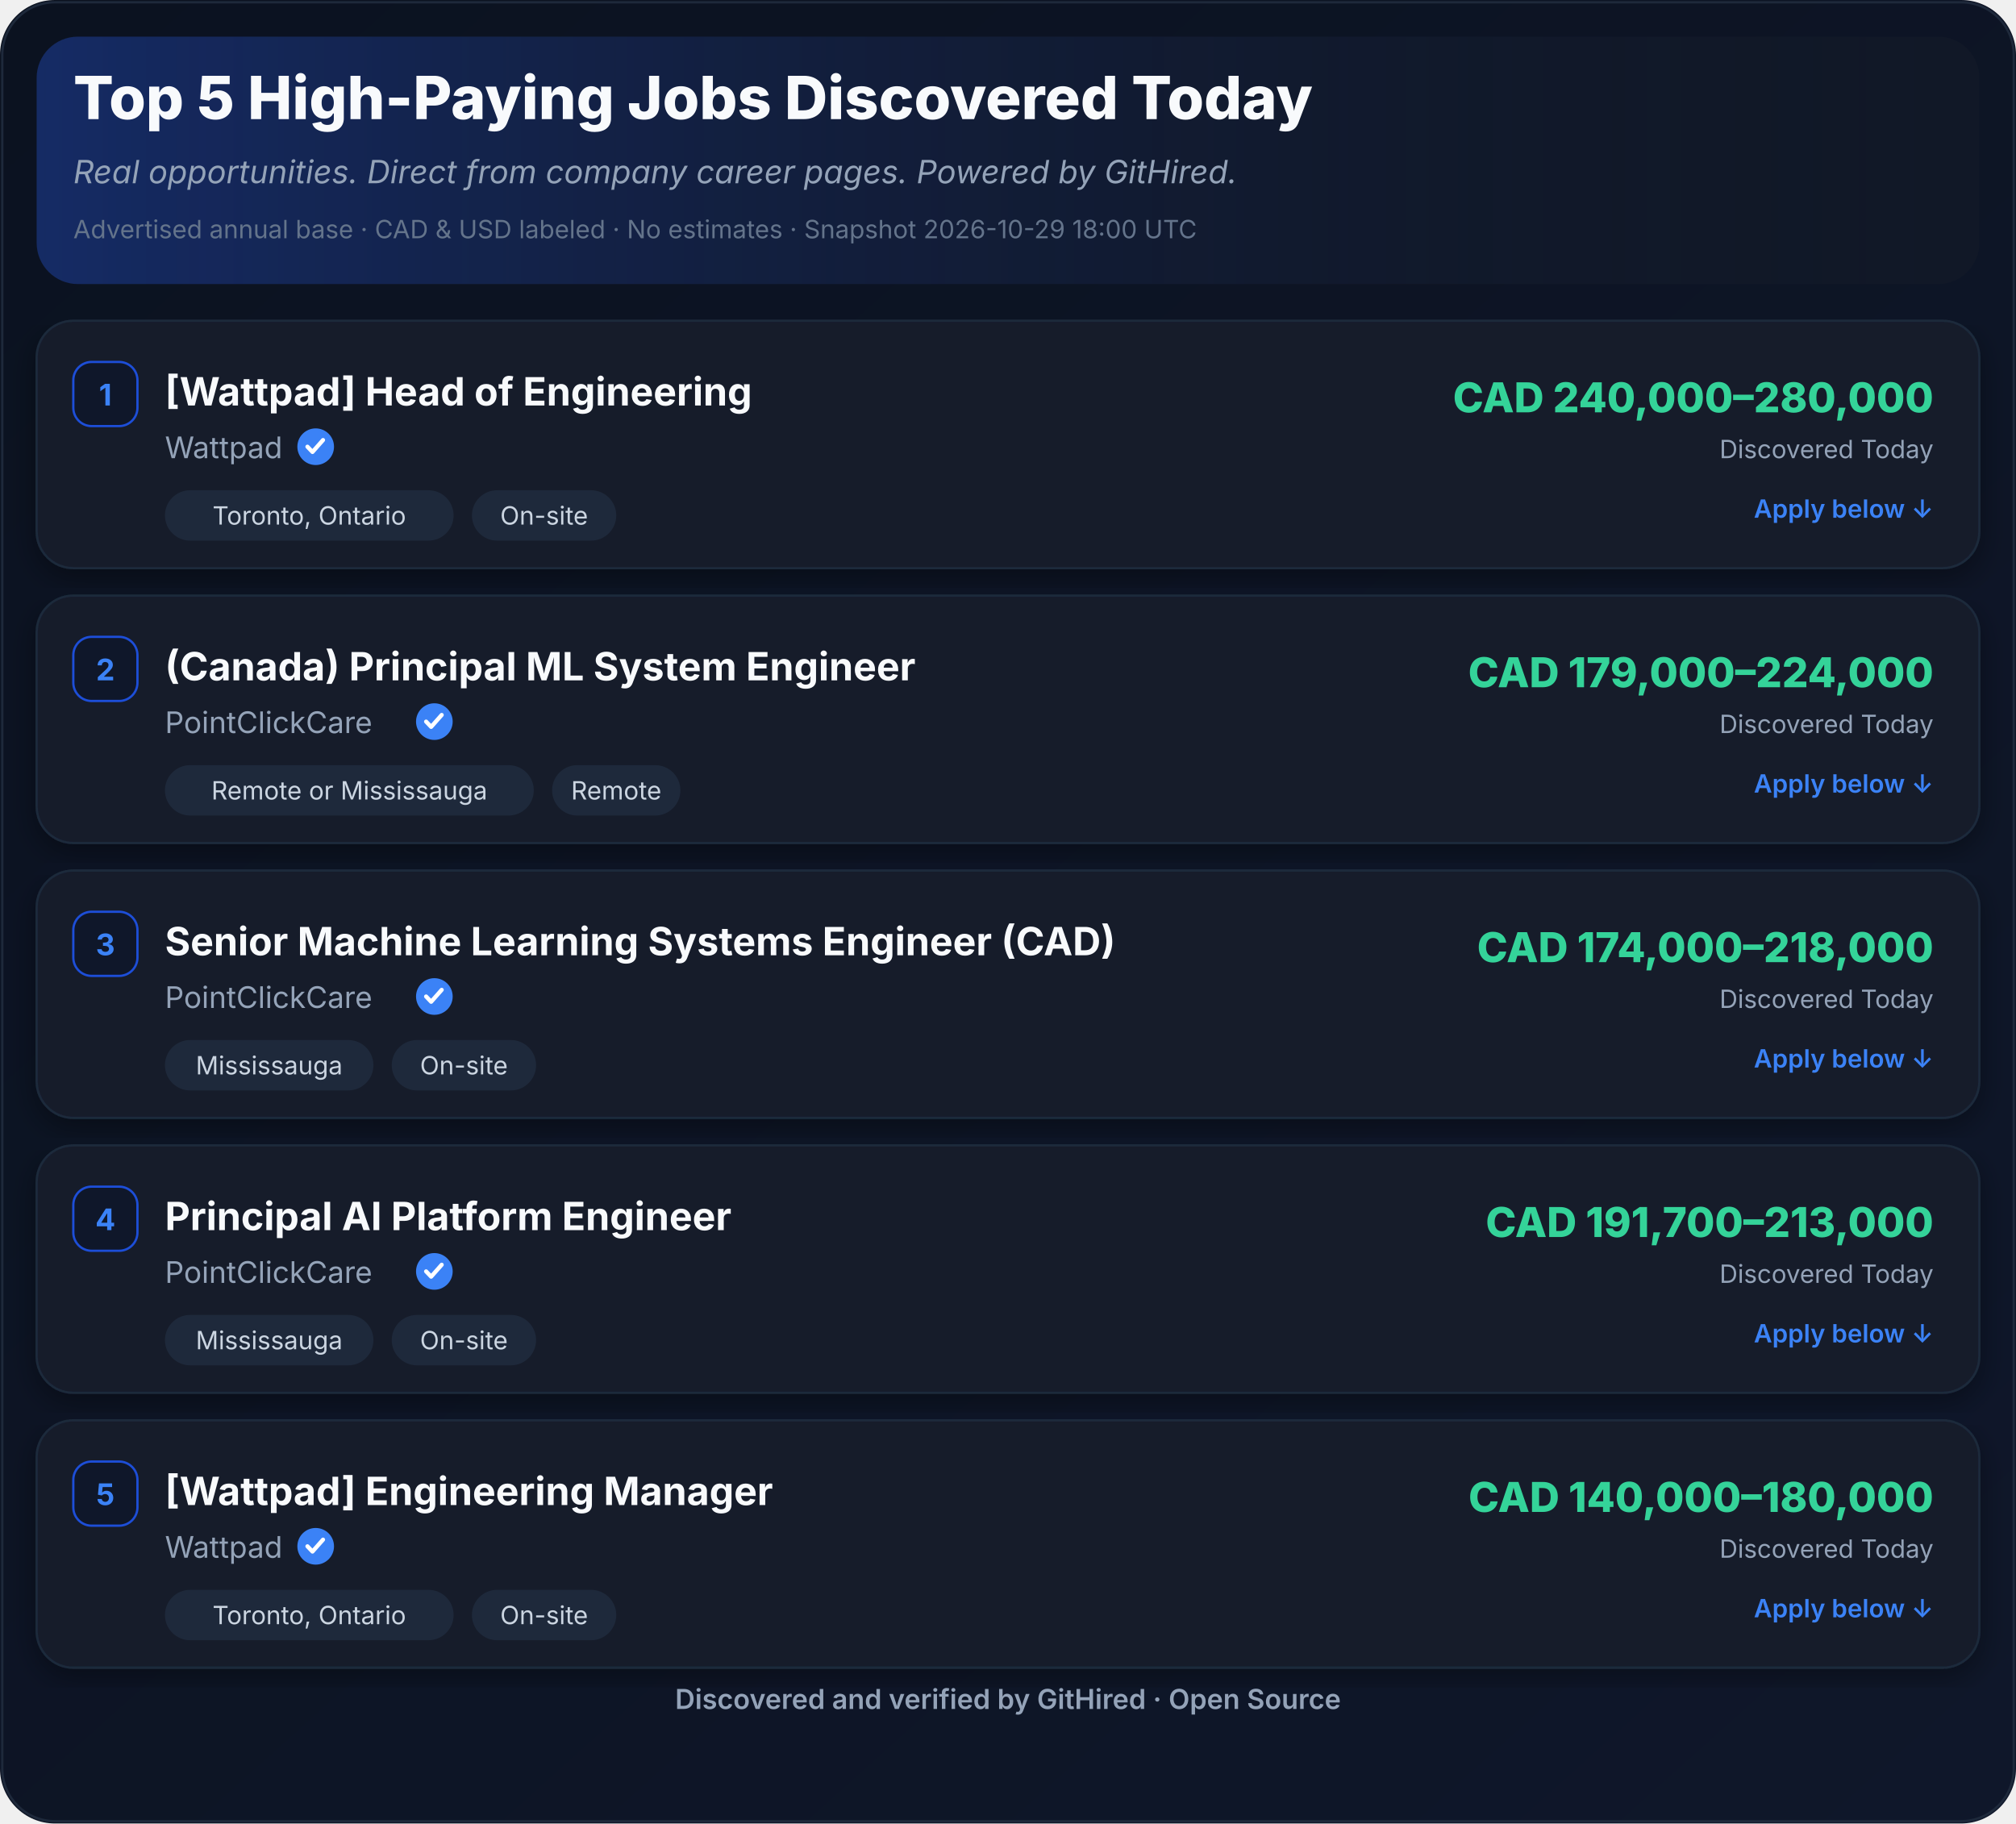
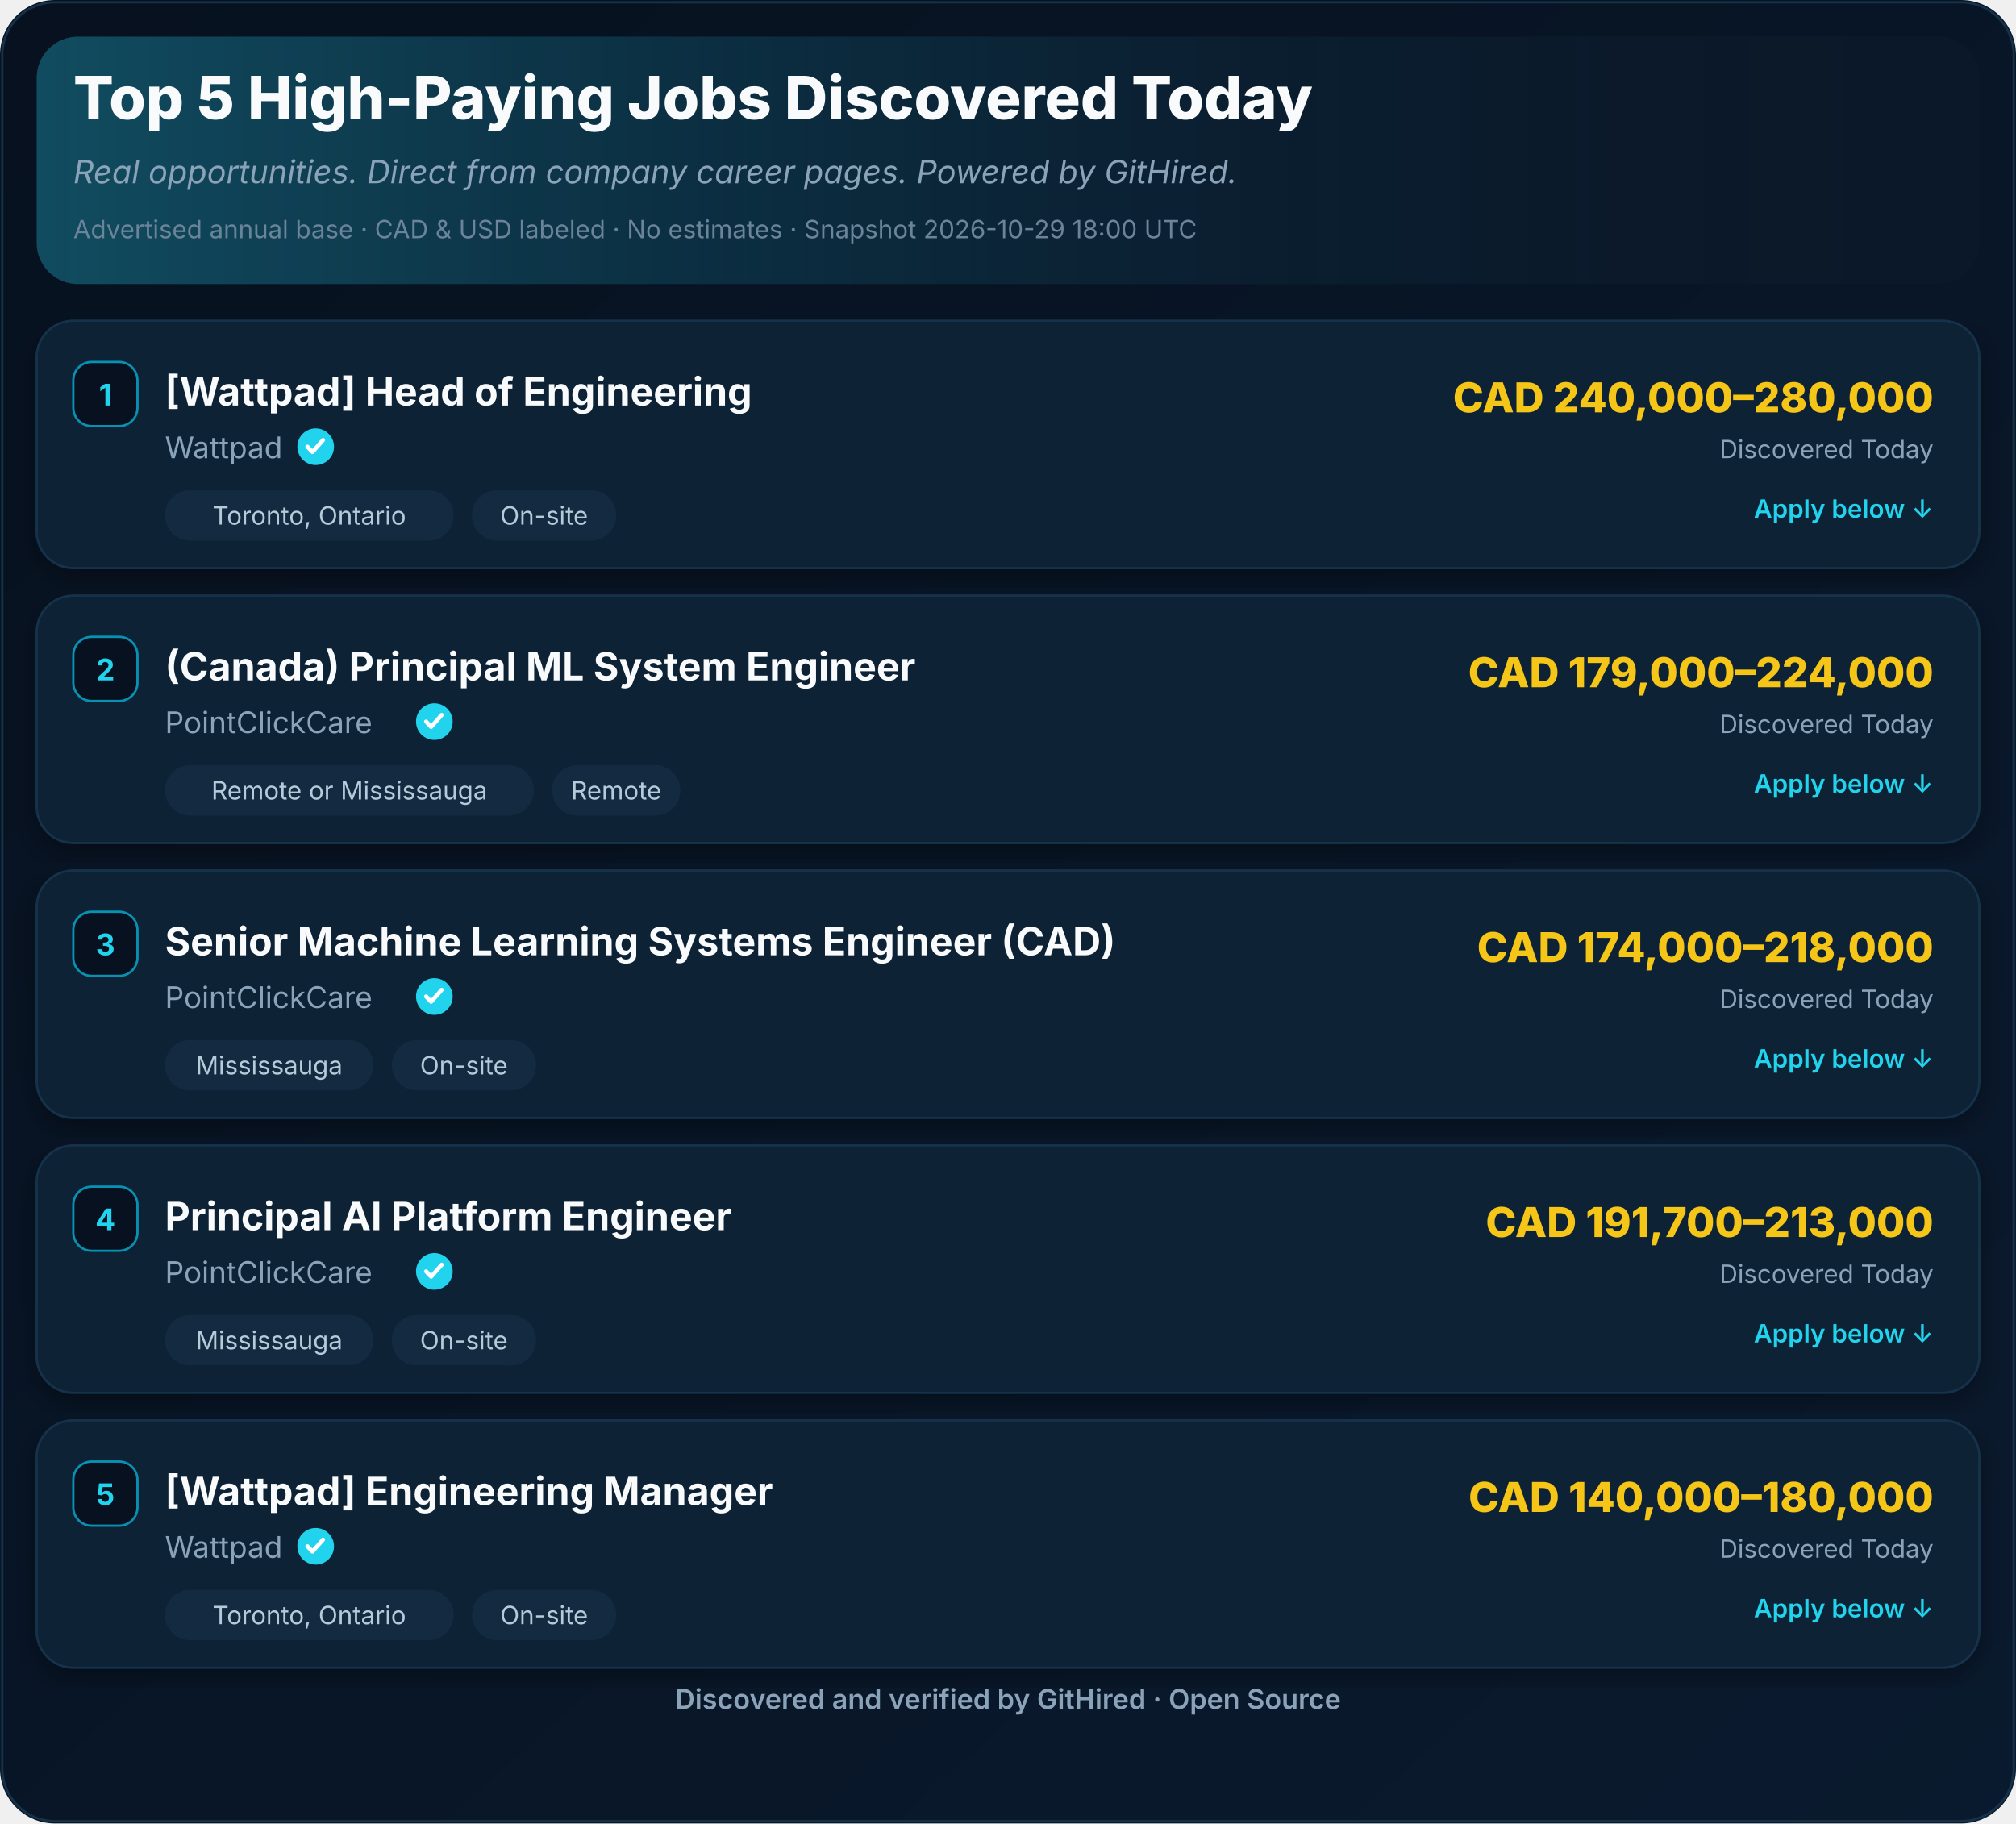
<svg xmlns="http://www.w3.org/2000/svg" width="880" height="796" viewBox="0 0 880 796" role="img" aria-label="Top 5 High-Paying Jobs Discovered Today">
  <defs>
    <linearGradient id="ghBg" x1="0" y1="0" x2="1" y2="1">
-       <stop offset="0%" stop-color="#0B1220" />
-       <stop offset="100%" stop-color="#0F172A" />
+       <stop offset="0%" stop-color="#07111F" />
+       <stop offset="100%" stop-color="#0A1A2E" />
    </linearGradient>
    <linearGradient id="ghHeader" x1="0" y1="0" x2="1" y2="0">
-       <stop offset="0%" stop-color="#1D4ED8" stop-opacity="0.35" />
-       <stop offset="100%" stop-color="#0B1220" stop-opacity="0" />
+       <stop offset="0%" stop-color="#22D3EE" stop-opacity="0.28" />
+       <stop offset="55%" stop-color="#0891B2" stop-opacity="0.08" />
+       <stop offset="100%" stop-color="#07111F" stop-opacity="0" />
    </linearGradient>
    <filter id="ghShadow" x="-2%" y="-2%" width="104%" height="110%">
      <feDropShadow dx="0" dy="4" stdDeviation="6" flood-color="#000" flood-opacity="0.35" />
    </filter>
  </defs>
  <rect width="880" height="796" rx="24" fill="url(#ghBg)" />
-   <rect x="1" y="1" width="878" height="794" rx="23" fill="none" stroke="#1E293B" stroke-width="1" />
-   <rect x="16" y="16" width="848" height="108" rx="18" fill="#111827" />
+   <rect x="1" y="1" width="878" height="794" rx="23" fill="none" stroke="#16324A" stroke-width="1" />
+   <rect x="16" y="16" width="848" height="108" rx="18" fill="#0B1829" />
  <rect x="16" y="16" width="848" height="108" rx="18" fill="url(#ghHeader)" />
  <text x="32" y="52" font-family="Inter,Segoe UI,Helvetica,Arial,sans-serif" font-size="26" font-weight="800" fill="#F8FAFC">Top 5 High-Paying Jobs Discovered Today</text>
-   <text x="32" y="80" font-family="Inter,Segoe UI,Helvetica,Arial,sans-serif" font-size="14" font-style="italic" fill="#94A3B8">Real opportunities. Direct from company career pages. Powered by GitHired.</text>
-   <text x="32" y="104" font-family="Inter,Segoe UI,Helvetica,Arial,sans-serif" font-size="11" fill="#64748B">Advertised annual base · CAD &amp; USD labeled · No estimates · Snapshot 2026-10-29 18:00 UTC</text>
+   <text x="32" y="80" font-family="Inter,Segoe UI,Helvetica,Arial,sans-serif" font-size="14" font-style="italic" fill="#8BA3B8">Real opportunities. Direct from company career pages. Powered by GitHired.</text>
+   <text x="32" y="104" font-family="Inter,Segoe UI,Helvetica,Arial,sans-serif" font-size="11" fill="#6B8499">Advertised annual base · CAD &amp; USD labeled · No estimates · Snapshot 2026-10-29 18:00 UTC</text>
  <g filter="url(#ghShadow)">
-     <rect x="16" y="140" width="848" height="108" rx="16" fill="#151C2C" stroke="#1E293B" />
+     <rect x="16" y="140" width="848" height="108" rx="16" fill="#0F2136" stroke="#16324A" />
  </g>
-   <rect x="32" y="158" width="28" height="28" rx="8" fill="#0F172A" stroke="#1D4ED8" />
-   <text x="46" y="177" text-anchor="middle" font-family="Inter,Segoe UI,Helvetica,Arial,sans-serif" font-size="13" font-weight="700" fill="#3B82F6">1</text>
+   <rect x="32" y="158" width="28" height="28" rx="8" fill="#07111F" stroke="#0891B2" />
+   <text x="46" y="177" text-anchor="middle" font-family="Inter,Segoe UI,Helvetica,Arial,sans-serif" font-size="13" font-weight="700" fill="#22D3EE">1</text>
  <text x="72" y="177" font-family="Inter,Segoe UI,Helvetica,Arial,sans-serif" font-size="17" font-weight="700" fill="#F8FAFC">[Wattpad] Head of Engineering</text>
-   <text x="72.0" y="200" font-family="Inter,Segoe UI,Helvetica,Arial,sans-serif" font-size="13" fill="#94A3B8">Wattpad</text>
-   <circle cx="137.8" cy="195.0" r="8" fill="#3B82F6" />
+   <text x="72.0" y="200" font-family="Inter,Segoe UI,Helvetica,Arial,sans-serif" font-size="13" fill="#8BA3B8">Wattpad</text>
+   <circle cx="137.8" cy="195.0" r="8" fill="#22D3EE" />
  <path d="M134.2,195.0 l2.2,2.3 l4.6,-5.2" fill="none" stroke="#fff" stroke-width="1.8" stroke-linecap="round" stroke-linejoin="round" />
-   <rect x="72.0" y="214.0" width="126.0" height="22" rx="11" fill="#1E293B" />
-   <text x="135.0" y="229.0" text-anchor="middle" font-family="Inter,Segoe UI,Helvetica,Arial,sans-serif" font-size="11" fill="#CBD5E1">Toronto, Ontario</text>
-   <rect x="206.0" y="214.0" width="63.0" height="22" rx="11" fill="#1E293B" />
-   <text x="237.5" y="229.0" text-anchor="middle" font-family="Inter,Segoe UI,Helvetica,Arial,sans-serif" font-size="11" fill="#CBD5E1">On-site</text>
-   <text x="844" y="180" text-anchor="end" font-family="Inter,Segoe UI,Helvetica,Arial,sans-serif" font-size="18" font-weight="800" fill="#34D399">CAD 240,000–280,000</text>
-   <text x="844" y="200" text-anchor="end" font-family="Inter,Segoe UI,Helvetica,Arial,sans-serif" font-size="11" fill="#94A3B8">Discovered Today</text>
-   <text x="844.0" y="226.0" text-anchor="end" font-family="Inter,Segoe UI,Helvetica,Arial,sans-serif" font-size="11" font-weight="600" fill="#3B82F6">Apply below ↓</text>
+   <rect x="72.0" y="214.0" width="126.0" height="22" rx="11" fill="#132A40" />
+   <text x="135.0" y="229.0" text-anchor="middle" font-family="Inter,Segoe UI,Helvetica,Arial,sans-serif" font-size="11" fill="#B6CBD9">Toronto, Ontario</text>
+   <rect x="206.0" y="214.0" width="63.0" height="22" rx="11" fill="#132A40" />
+   <text x="237.5" y="229.0" text-anchor="middle" font-family="Inter,Segoe UI,Helvetica,Arial,sans-serif" font-size="11" fill="#B6CBD9">On-site</text>
+   <text x="844" y="180" text-anchor="end" font-family="Inter,Segoe UI,Helvetica,Arial,sans-serif" font-size="18" font-weight="800" fill="#F5C518">CAD 240,000–280,000</text>
+   <text x="844" y="200" text-anchor="end" font-family="Inter,Segoe UI,Helvetica,Arial,sans-serif" font-size="11" fill="#8BA3B8">Discovered Today</text>
+   <text x="844.0" y="226.0" text-anchor="end" font-family="Inter,Segoe UI,Helvetica,Arial,sans-serif" font-size="11" font-weight="600" fill="#22D3EE">Apply below ↓</text>
  <g filter="url(#ghShadow)">
-     <rect x="16" y="260" width="848" height="108" rx="16" fill="#151C2C" stroke="#1E293B" />
+     <rect x="16" y="260" width="848" height="108" rx="16" fill="#0F2136" stroke="#16324A" />
  </g>
-   <rect x="32" y="278" width="28" height="28" rx="8" fill="#0F172A" stroke="#1D4ED8" />
-   <text x="46" y="297" text-anchor="middle" font-family="Inter,Segoe UI,Helvetica,Arial,sans-serif" font-size="13" font-weight="700" fill="#3B82F6">2</text>
+   <rect x="32" y="278" width="28" height="28" rx="8" fill="#07111F" stroke="#0891B2" />
+   <text x="46" y="297" text-anchor="middle" font-family="Inter,Segoe UI,Helvetica,Arial,sans-serif" font-size="13" font-weight="700" fill="#22D3EE">2</text>
  <text x="72" y="297" font-family="Inter,Segoe UI,Helvetica,Arial,sans-serif" font-size="17" font-weight="700" fill="#F8FAFC">(Canada) Principal ML System Engineer</text>
-   <text x="72.0" y="320" font-family="Inter,Segoe UI,Helvetica,Arial,sans-serif" font-size="13" fill="#94A3B8">PointClickCare</text>
-   <circle cx="189.6" cy="315.0" r="8" fill="#3B82F6" />
+   <text x="72.0" y="320" font-family="Inter,Segoe UI,Helvetica,Arial,sans-serif" font-size="13" fill="#8BA3B8">PointClickCare</text>
+   <circle cx="189.6" cy="315.0" r="8" fill="#22D3EE" />
  <path d="M186.0,315.0 l2.2,2.3 l4.6,-5.2" fill="none" stroke="#fff" stroke-width="1.8" stroke-linecap="round" stroke-linejoin="round" />
-   <rect x="72.0" y="334.0" width="161.0" height="22" rx="11" fill="#1E293B" />
-   <text x="152.5" y="349.0" text-anchor="middle" font-family="Inter,Segoe UI,Helvetica,Arial,sans-serif" font-size="11" fill="#CBD5E1">Remote or Mississauga</text>
-   <rect x="241.0" y="334.0" width="56.0" height="22" rx="11" fill="#1E293B" />
-   <text x="269.0" y="349.0" text-anchor="middle" font-family="Inter,Segoe UI,Helvetica,Arial,sans-serif" font-size="11" fill="#CBD5E1">Remote</text>
-   <text x="844" y="300" text-anchor="end" font-family="Inter,Segoe UI,Helvetica,Arial,sans-serif" font-size="18" font-weight="800" fill="#34D399">CAD 179,000–224,000</text>
-   <text x="844" y="320" text-anchor="end" font-family="Inter,Segoe UI,Helvetica,Arial,sans-serif" font-size="11" fill="#94A3B8">Discovered Today</text>
-   <text x="844.0" y="346.0" text-anchor="end" font-family="Inter,Segoe UI,Helvetica,Arial,sans-serif" font-size="11" font-weight="600" fill="#3B82F6">Apply below ↓</text>
+   <rect x="72.0" y="334.0" width="161.0" height="22" rx="11" fill="#132A40" />
+   <text x="152.5" y="349.0" text-anchor="middle" font-family="Inter,Segoe UI,Helvetica,Arial,sans-serif" font-size="11" fill="#B6CBD9">Remote or Mississauga</text>
+   <rect x="241.0" y="334.0" width="56.0" height="22" rx="11" fill="#132A40" />
+   <text x="269.0" y="349.0" text-anchor="middle" font-family="Inter,Segoe UI,Helvetica,Arial,sans-serif" font-size="11" fill="#B6CBD9">Remote</text>
+   <text x="844" y="300" text-anchor="end" font-family="Inter,Segoe UI,Helvetica,Arial,sans-serif" font-size="18" font-weight="800" fill="#F5C518">CAD 179,000–224,000</text>
+   <text x="844" y="320" text-anchor="end" font-family="Inter,Segoe UI,Helvetica,Arial,sans-serif" font-size="11" fill="#8BA3B8">Discovered Today</text>
+   <text x="844.0" y="346.0" text-anchor="end" font-family="Inter,Segoe UI,Helvetica,Arial,sans-serif" font-size="11" font-weight="600" fill="#22D3EE">Apply below ↓</text>
  <g filter="url(#ghShadow)">
-     <rect x="16" y="380" width="848" height="108" rx="16" fill="#151C2C" stroke="#1E293B" />
+     <rect x="16" y="380" width="848" height="108" rx="16" fill="#0F2136" stroke="#16324A" />
  </g>
-   <rect x="32" y="398" width="28" height="28" rx="8" fill="#0F172A" stroke="#1D4ED8" />
-   <text x="46" y="417" text-anchor="middle" font-family="Inter,Segoe UI,Helvetica,Arial,sans-serif" font-size="13" font-weight="700" fill="#3B82F6">3</text>
+   <rect x="32" y="398" width="28" height="28" rx="8" fill="#07111F" stroke="#0891B2" />
+   <text x="46" y="417" text-anchor="middle" font-family="Inter,Segoe UI,Helvetica,Arial,sans-serif" font-size="13" font-weight="700" fill="#22D3EE">3</text>
  <text x="72" y="417" font-family="Inter,Segoe UI,Helvetica,Arial,sans-serif" font-size="17" font-weight="700" fill="#F8FAFC">Senior Machine Learning Systems Engineer (CAD)</text>
-   <text x="72.0" y="440" font-family="Inter,Segoe UI,Helvetica,Arial,sans-serif" font-size="13" fill="#94A3B8">PointClickCare</text>
-   <circle cx="189.6" cy="435.0" r="8" fill="#3B82F6" />
+   <text x="72.0" y="440" font-family="Inter,Segoe UI,Helvetica,Arial,sans-serif" font-size="13" fill="#8BA3B8">PointClickCare</text>
+   <circle cx="189.6" cy="435.0" r="8" fill="#22D3EE" />
  <path d="M186.0,435.0 l2.2,2.3 l4.6,-5.2" fill="none" stroke="#fff" stroke-width="1.8" stroke-linecap="round" stroke-linejoin="round" />
-   <rect x="72.0" y="454.0" width="91.0" height="22" rx="11" fill="#1E293B" />
-   <text x="117.5" y="469.0" text-anchor="middle" font-family="Inter,Segoe UI,Helvetica,Arial,sans-serif" font-size="11" fill="#CBD5E1">Mississauga</text>
-   <rect x="171.0" y="454.0" width="63.0" height="22" rx="11" fill="#1E293B" />
-   <text x="202.5" y="469.0" text-anchor="middle" font-family="Inter,Segoe UI,Helvetica,Arial,sans-serif" font-size="11" fill="#CBD5E1">On-site</text>
-   <text x="844" y="420" text-anchor="end" font-family="Inter,Segoe UI,Helvetica,Arial,sans-serif" font-size="18" font-weight="800" fill="#34D399">CAD 174,000–218,000</text>
-   <text x="844" y="440" text-anchor="end" font-family="Inter,Segoe UI,Helvetica,Arial,sans-serif" font-size="11" fill="#94A3B8">Discovered Today</text>
-   <text x="844.0" y="466.0" text-anchor="end" font-family="Inter,Segoe UI,Helvetica,Arial,sans-serif" font-size="11" font-weight="600" fill="#3B82F6">Apply below ↓</text>
+   <rect x="72.0" y="454.0" width="91.0" height="22" rx="11" fill="#132A40" />
+   <text x="117.5" y="469.0" text-anchor="middle" font-family="Inter,Segoe UI,Helvetica,Arial,sans-serif" font-size="11" fill="#B6CBD9">Mississauga</text>
+   <rect x="171.0" y="454.0" width="63.0" height="22" rx="11" fill="#132A40" />
+   <text x="202.5" y="469.0" text-anchor="middle" font-family="Inter,Segoe UI,Helvetica,Arial,sans-serif" font-size="11" fill="#B6CBD9">On-site</text>
+   <text x="844" y="420" text-anchor="end" font-family="Inter,Segoe UI,Helvetica,Arial,sans-serif" font-size="18" font-weight="800" fill="#F5C518">CAD 174,000–218,000</text>
+   <text x="844" y="440" text-anchor="end" font-family="Inter,Segoe UI,Helvetica,Arial,sans-serif" font-size="11" fill="#8BA3B8">Discovered Today</text>
+   <text x="844.0" y="466.0" text-anchor="end" font-family="Inter,Segoe UI,Helvetica,Arial,sans-serif" font-size="11" font-weight="600" fill="#22D3EE">Apply below ↓</text>
  <g filter="url(#ghShadow)">
-     <rect x="16" y="500" width="848" height="108" rx="16" fill="#151C2C" stroke="#1E293B" />
+     <rect x="16" y="500" width="848" height="108" rx="16" fill="#0F2136" stroke="#16324A" />
  </g>
-   <rect x="32" y="518" width="28" height="28" rx="8" fill="#0F172A" stroke="#1D4ED8" />
-   <text x="46" y="537" text-anchor="middle" font-family="Inter,Segoe UI,Helvetica,Arial,sans-serif" font-size="13" font-weight="700" fill="#3B82F6">4</text>
+   <rect x="32" y="518" width="28" height="28" rx="8" fill="#07111F" stroke="#0891B2" />
+   <text x="46" y="537" text-anchor="middle" font-family="Inter,Segoe UI,Helvetica,Arial,sans-serif" font-size="13" font-weight="700" fill="#22D3EE">4</text>
  <text x="72" y="537" font-family="Inter,Segoe UI,Helvetica,Arial,sans-serif" font-size="17" font-weight="700" fill="#F8FAFC">Principal AI Platform Engineer</text>
-   <text x="72.0" y="560" font-family="Inter,Segoe UI,Helvetica,Arial,sans-serif" font-size="13" fill="#94A3B8">PointClickCare</text>
-   <circle cx="189.6" cy="555.0" r="8" fill="#3B82F6" />
+   <text x="72.0" y="560" font-family="Inter,Segoe UI,Helvetica,Arial,sans-serif" font-size="13" fill="#8BA3B8">PointClickCare</text>
+   <circle cx="189.6" cy="555.0" r="8" fill="#22D3EE" />
  <path d="M186.0,555.0 l2.2,2.3 l4.6,-5.2" fill="none" stroke="#fff" stroke-width="1.8" stroke-linecap="round" stroke-linejoin="round" />
-   <rect x="72.0" y="574.0" width="91.0" height="22" rx="11" fill="#1E293B" />
-   <text x="117.5" y="589.0" text-anchor="middle" font-family="Inter,Segoe UI,Helvetica,Arial,sans-serif" font-size="11" fill="#CBD5E1">Mississauga</text>
-   <rect x="171.0" y="574.0" width="63.0" height="22" rx="11" fill="#1E293B" />
-   <text x="202.5" y="589.0" text-anchor="middle" font-family="Inter,Segoe UI,Helvetica,Arial,sans-serif" font-size="11" fill="#CBD5E1">On-site</text>
-   <text x="844" y="540" text-anchor="end" font-family="Inter,Segoe UI,Helvetica,Arial,sans-serif" font-size="18" font-weight="800" fill="#34D399">CAD 191,700–213,000</text>
-   <text x="844" y="560" text-anchor="end" font-family="Inter,Segoe UI,Helvetica,Arial,sans-serif" font-size="11" fill="#94A3B8">Discovered Today</text>
-   <text x="844.0" y="586.0" text-anchor="end" font-family="Inter,Segoe UI,Helvetica,Arial,sans-serif" font-size="11" font-weight="600" fill="#3B82F6">Apply below ↓</text>
+   <rect x="72.0" y="574.0" width="91.0" height="22" rx="11" fill="#132A40" />
+   <text x="117.5" y="589.0" text-anchor="middle" font-family="Inter,Segoe UI,Helvetica,Arial,sans-serif" font-size="11" fill="#B6CBD9">Mississauga</text>
+   <rect x="171.0" y="574.0" width="63.0" height="22" rx="11" fill="#132A40" />
+   <text x="202.5" y="589.0" text-anchor="middle" font-family="Inter,Segoe UI,Helvetica,Arial,sans-serif" font-size="11" fill="#B6CBD9">On-site</text>
+   <text x="844" y="540" text-anchor="end" font-family="Inter,Segoe UI,Helvetica,Arial,sans-serif" font-size="18" font-weight="800" fill="#F5C518">CAD 191,700–213,000</text>
+   <text x="844" y="560" text-anchor="end" font-family="Inter,Segoe UI,Helvetica,Arial,sans-serif" font-size="11" fill="#8BA3B8">Discovered Today</text>
+   <text x="844.0" y="586.0" text-anchor="end" font-family="Inter,Segoe UI,Helvetica,Arial,sans-serif" font-size="11" font-weight="600" fill="#22D3EE">Apply below ↓</text>
  <g filter="url(#ghShadow)">
-     <rect x="16" y="620" width="848" height="108" rx="16" fill="#151C2C" stroke="#1E293B" />
+     <rect x="16" y="620" width="848" height="108" rx="16" fill="#0F2136" stroke="#16324A" />
  </g>
-   <rect x="32" y="638" width="28" height="28" rx="8" fill="#0F172A" stroke="#1D4ED8" />
-   <text x="46" y="657" text-anchor="middle" font-family="Inter,Segoe UI,Helvetica,Arial,sans-serif" font-size="13" font-weight="700" fill="#3B82F6">5</text>
+   <rect x="32" y="638" width="28" height="28" rx="8" fill="#07111F" stroke="#0891B2" />
+   <text x="46" y="657" text-anchor="middle" font-family="Inter,Segoe UI,Helvetica,Arial,sans-serif" font-size="13" font-weight="700" fill="#22D3EE">5</text>
  <text x="72" y="657" font-family="Inter,Segoe UI,Helvetica,Arial,sans-serif" font-size="17" font-weight="700" fill="#F8FAFC">[Wattpad] Engineering Manager</text>
-   <text x="72.0" y="680" font-family="Inter,Segoe UI,Helvetica,Arial,sans-serif" font-size="13" fill="#94A3B8">Wattpad</text>
-   <circle cx="137.8" cy="675.0" r="8" fill="#3B82F6" />
+   <text x="72.0" y="680" font-family="Inter,Segoe UI,Helvetica,Arial,sans-serif" font-size="13" fill="#8BA3B8">Wattpad</text>
+   <circle cx="137.8" cy="675.0" r="8" fill="#22D3EE" />
  <path d="M134.2,675.0 l2.2,2.3 l4.6,-5.2" fill="none" stroke="#fff" stroke-width="1.8" stroke-linecap="round" stroke-linejoin="round" />
-   <rect x="72.0" y="694.0" width="126.0" height="22" rx="11" fill="#1E293B" />
-   <text x="135.0" y="709.0" text-anchor="middle" font-family="Inter,Segoe UI,Helvetica,Arial,sans-serif" font-size="11" fill="#CBD5E1">Toronto, Ontario</text>
-   <rect x="206.0" y="694.0" width="63.0" height="22" rx="11" fill="#1E293B" />
-   <text x="237.5" y="709.0" text-anchor="middle" font-family="Inter,Segoe UI,Helvetica,Arial,sans-serif" font-size="11" fill="#CBD5E1">On-site</text>
-   <text x="844" y="660" text-anchor="end" font-family="Inter,Segoe UI,Helvetica,Arial,sans-serif" font-size="18" font-weight="800" fill="#34D399">CAD 140,000–180,000</text>
-   <text x="844" y="680" text-anchor="end" font-family="Inter,Segoe UI,Helvetica,Arial,sans-serif" font-size="11" fill="#94A3B8">Discovered Today</text>
-   <text x="844.0" y="706.0" text-anchor="end" font-family="Inter,Segoe UI,Helvetica,Arial,sans-serif" font-size="11" font-weight="600" fill="#3B82F6">Apply below ↓</text>
-   <text x="440.0" y="746" text-anchor="middle" font-family="Inter,Segoe UI,Helvetica,Arial,sans-serif" font-size="12" font-weight="600" fill="#94A3B8">Discovered and verified by GitHired · Open Source</text>
+   <rect x="72.0" y="694.0" width="126.0" height="22" rx="11" fill="#132A40" />
+   <text x="135.0" y="709.0" text-anchor="middle" font-family="Inter,Segoe UI,Helvetica,Arial,sans-serif" font-size="11" fill="#B6CBD9">Toronto, Ontario</text>
+   <rect x="206.0" y="694.0" width="63.0" height="22" rx="11" fill="#132A40" />
+   <text x="237.5" y="709.0" text-anchor="middle" font-family="Inter,Segoe UI,Helvetica,Arial,sans-serif" font-size="11" fill="#B6CBD9">On-site</text>
+   <text x="844" y="660" text-anchor="end" font-family="Inter,Segoe UI,Helvetica,Arial,sans-serif" font-size="18" font-weight="800" fill="#F5C518">CAD 140,000–180,000</text>
+   <text x="844" y="680" text-anchor="end" font-family="Inter,Segoe UI,Helvetica,Arial,sans-serif" font-size="11" fill="#8BA3B8">Discovered Today</text>
+   <text x="844.0" y="706.0" text-anchor="end" font-family="Inter,Segoe UI,Helvetica,Arial,sans-serif" font-size="11" font-weight="600" fill="#22D3EE">Apply below ↓</text>
+   <text x="440.0" y="746" text-anchor="middle" font-family="Inter,Segoe UI,Helvetica,Arial,sans-serif" font-size="12" font-weight="600" fill="#8BA3B8">Discovered and verified by GitHired · Open Source</text>
</svg>
